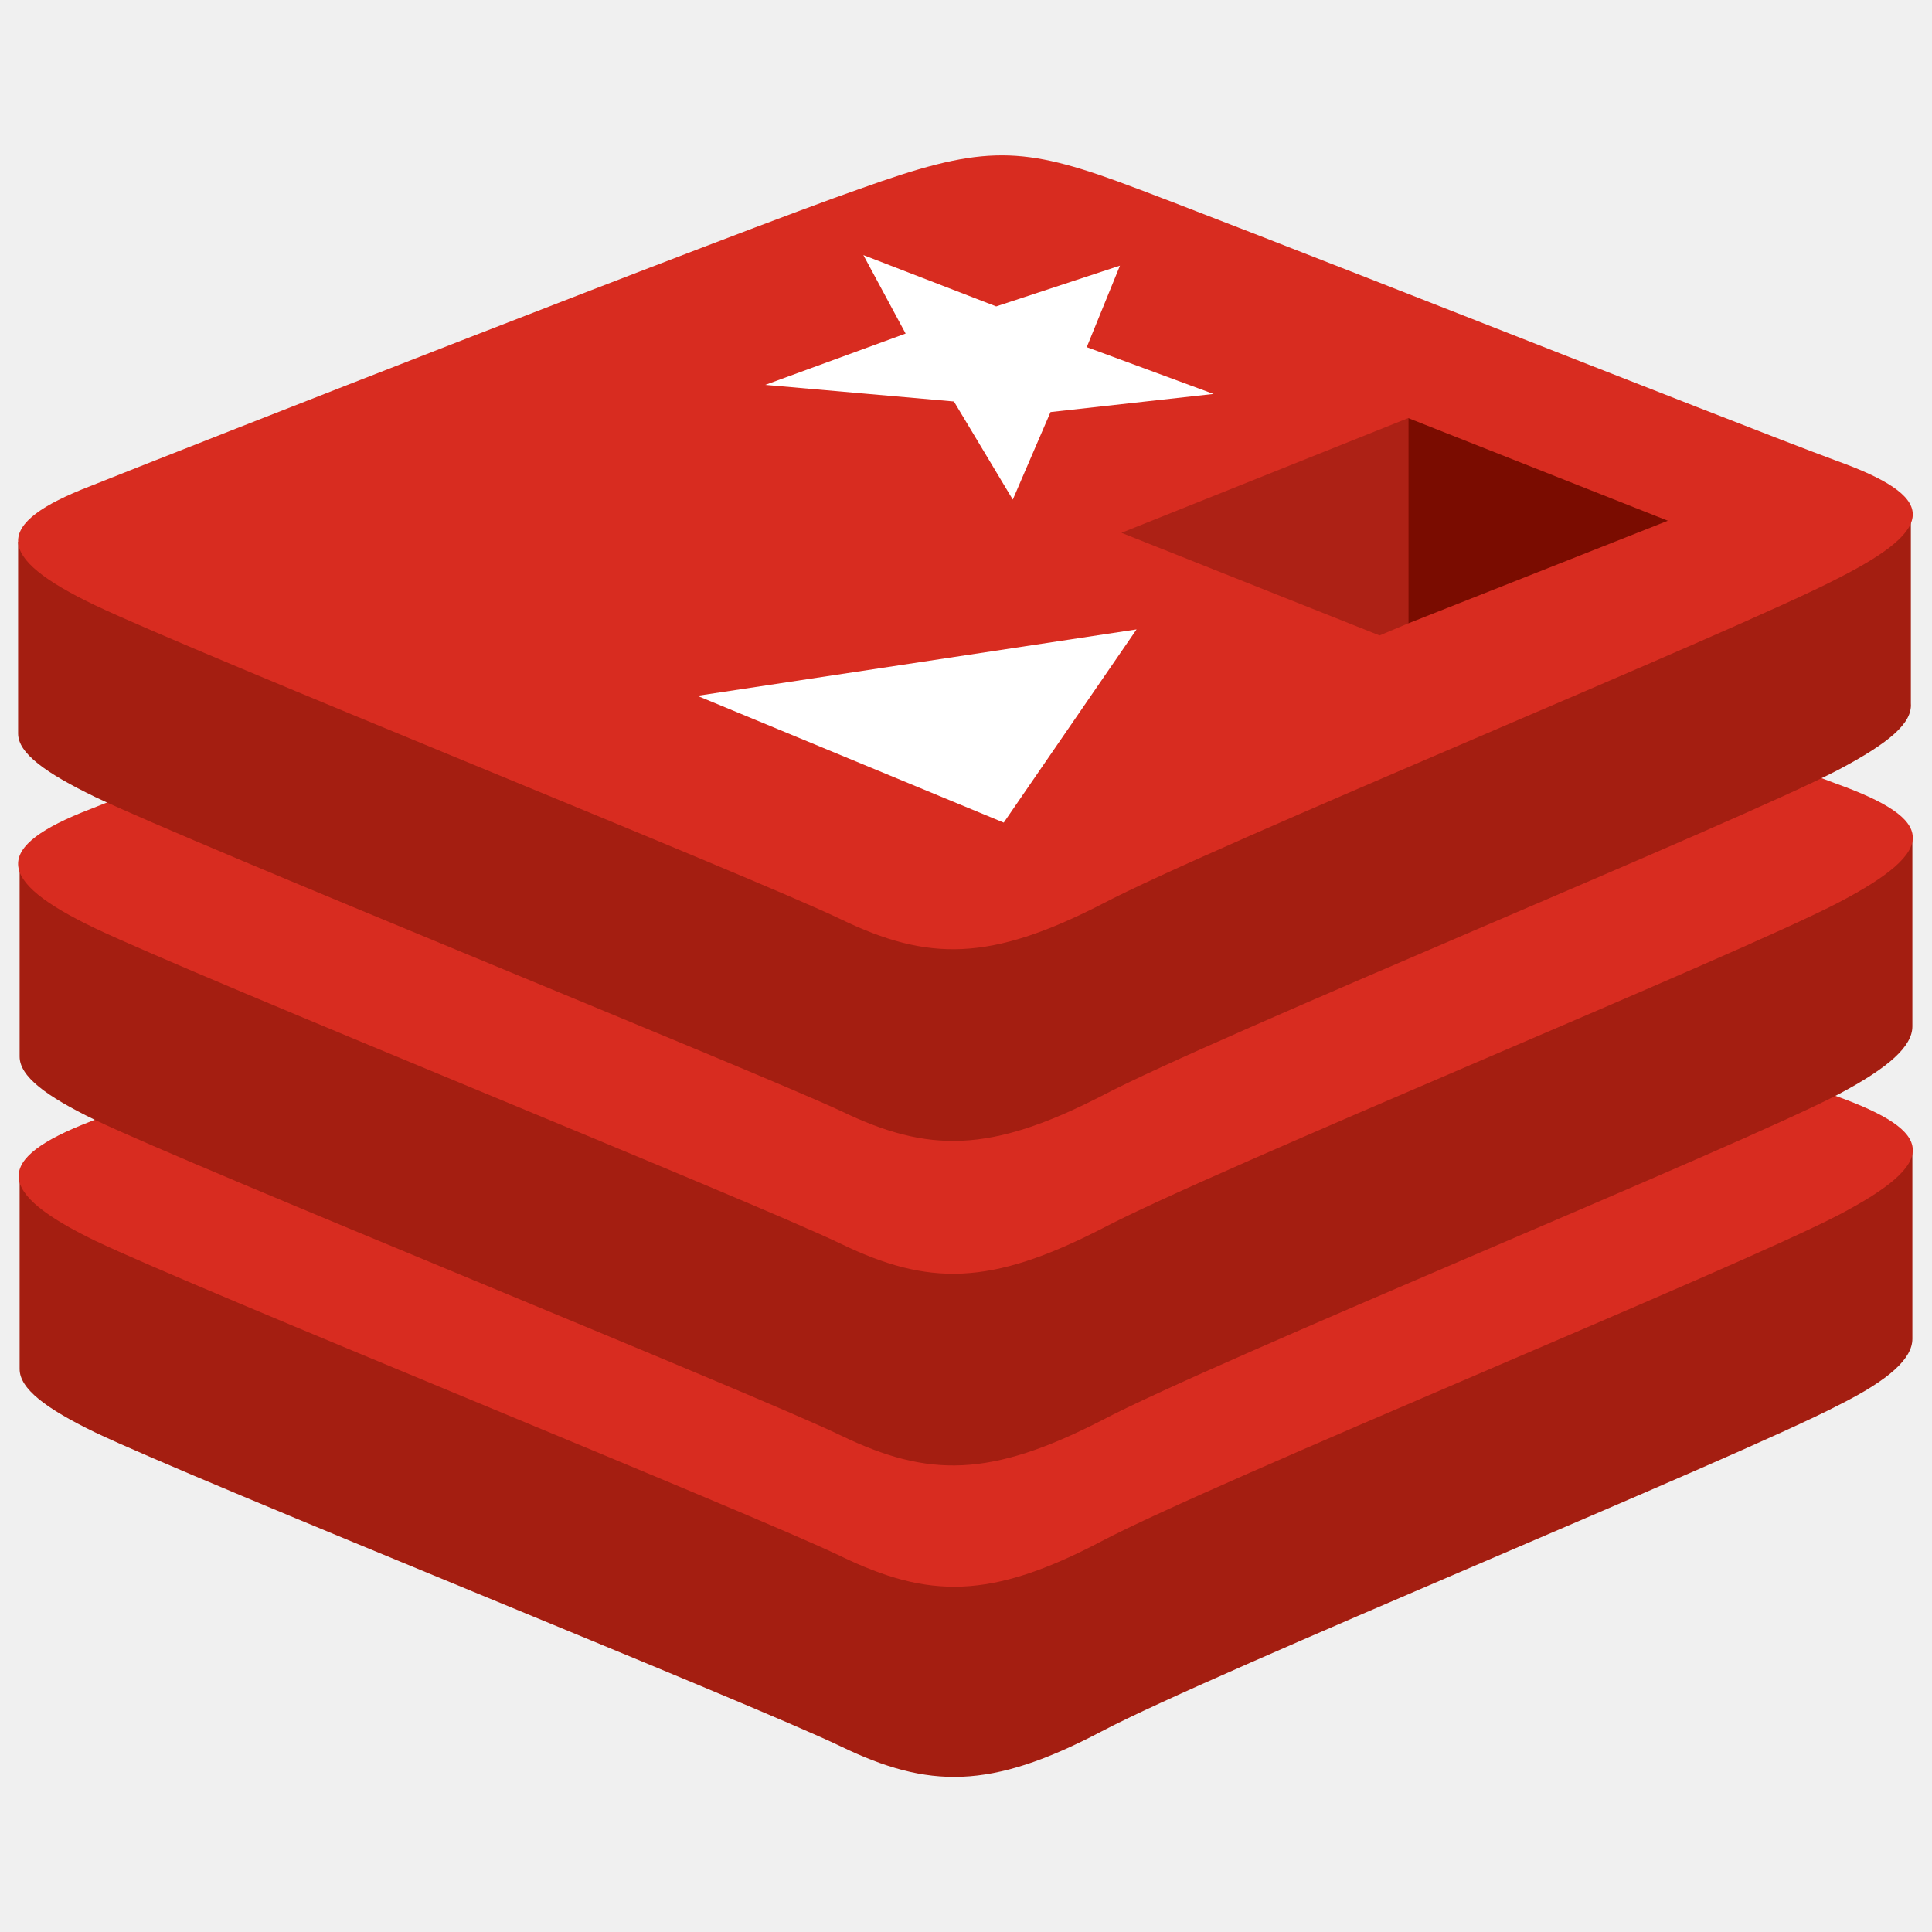
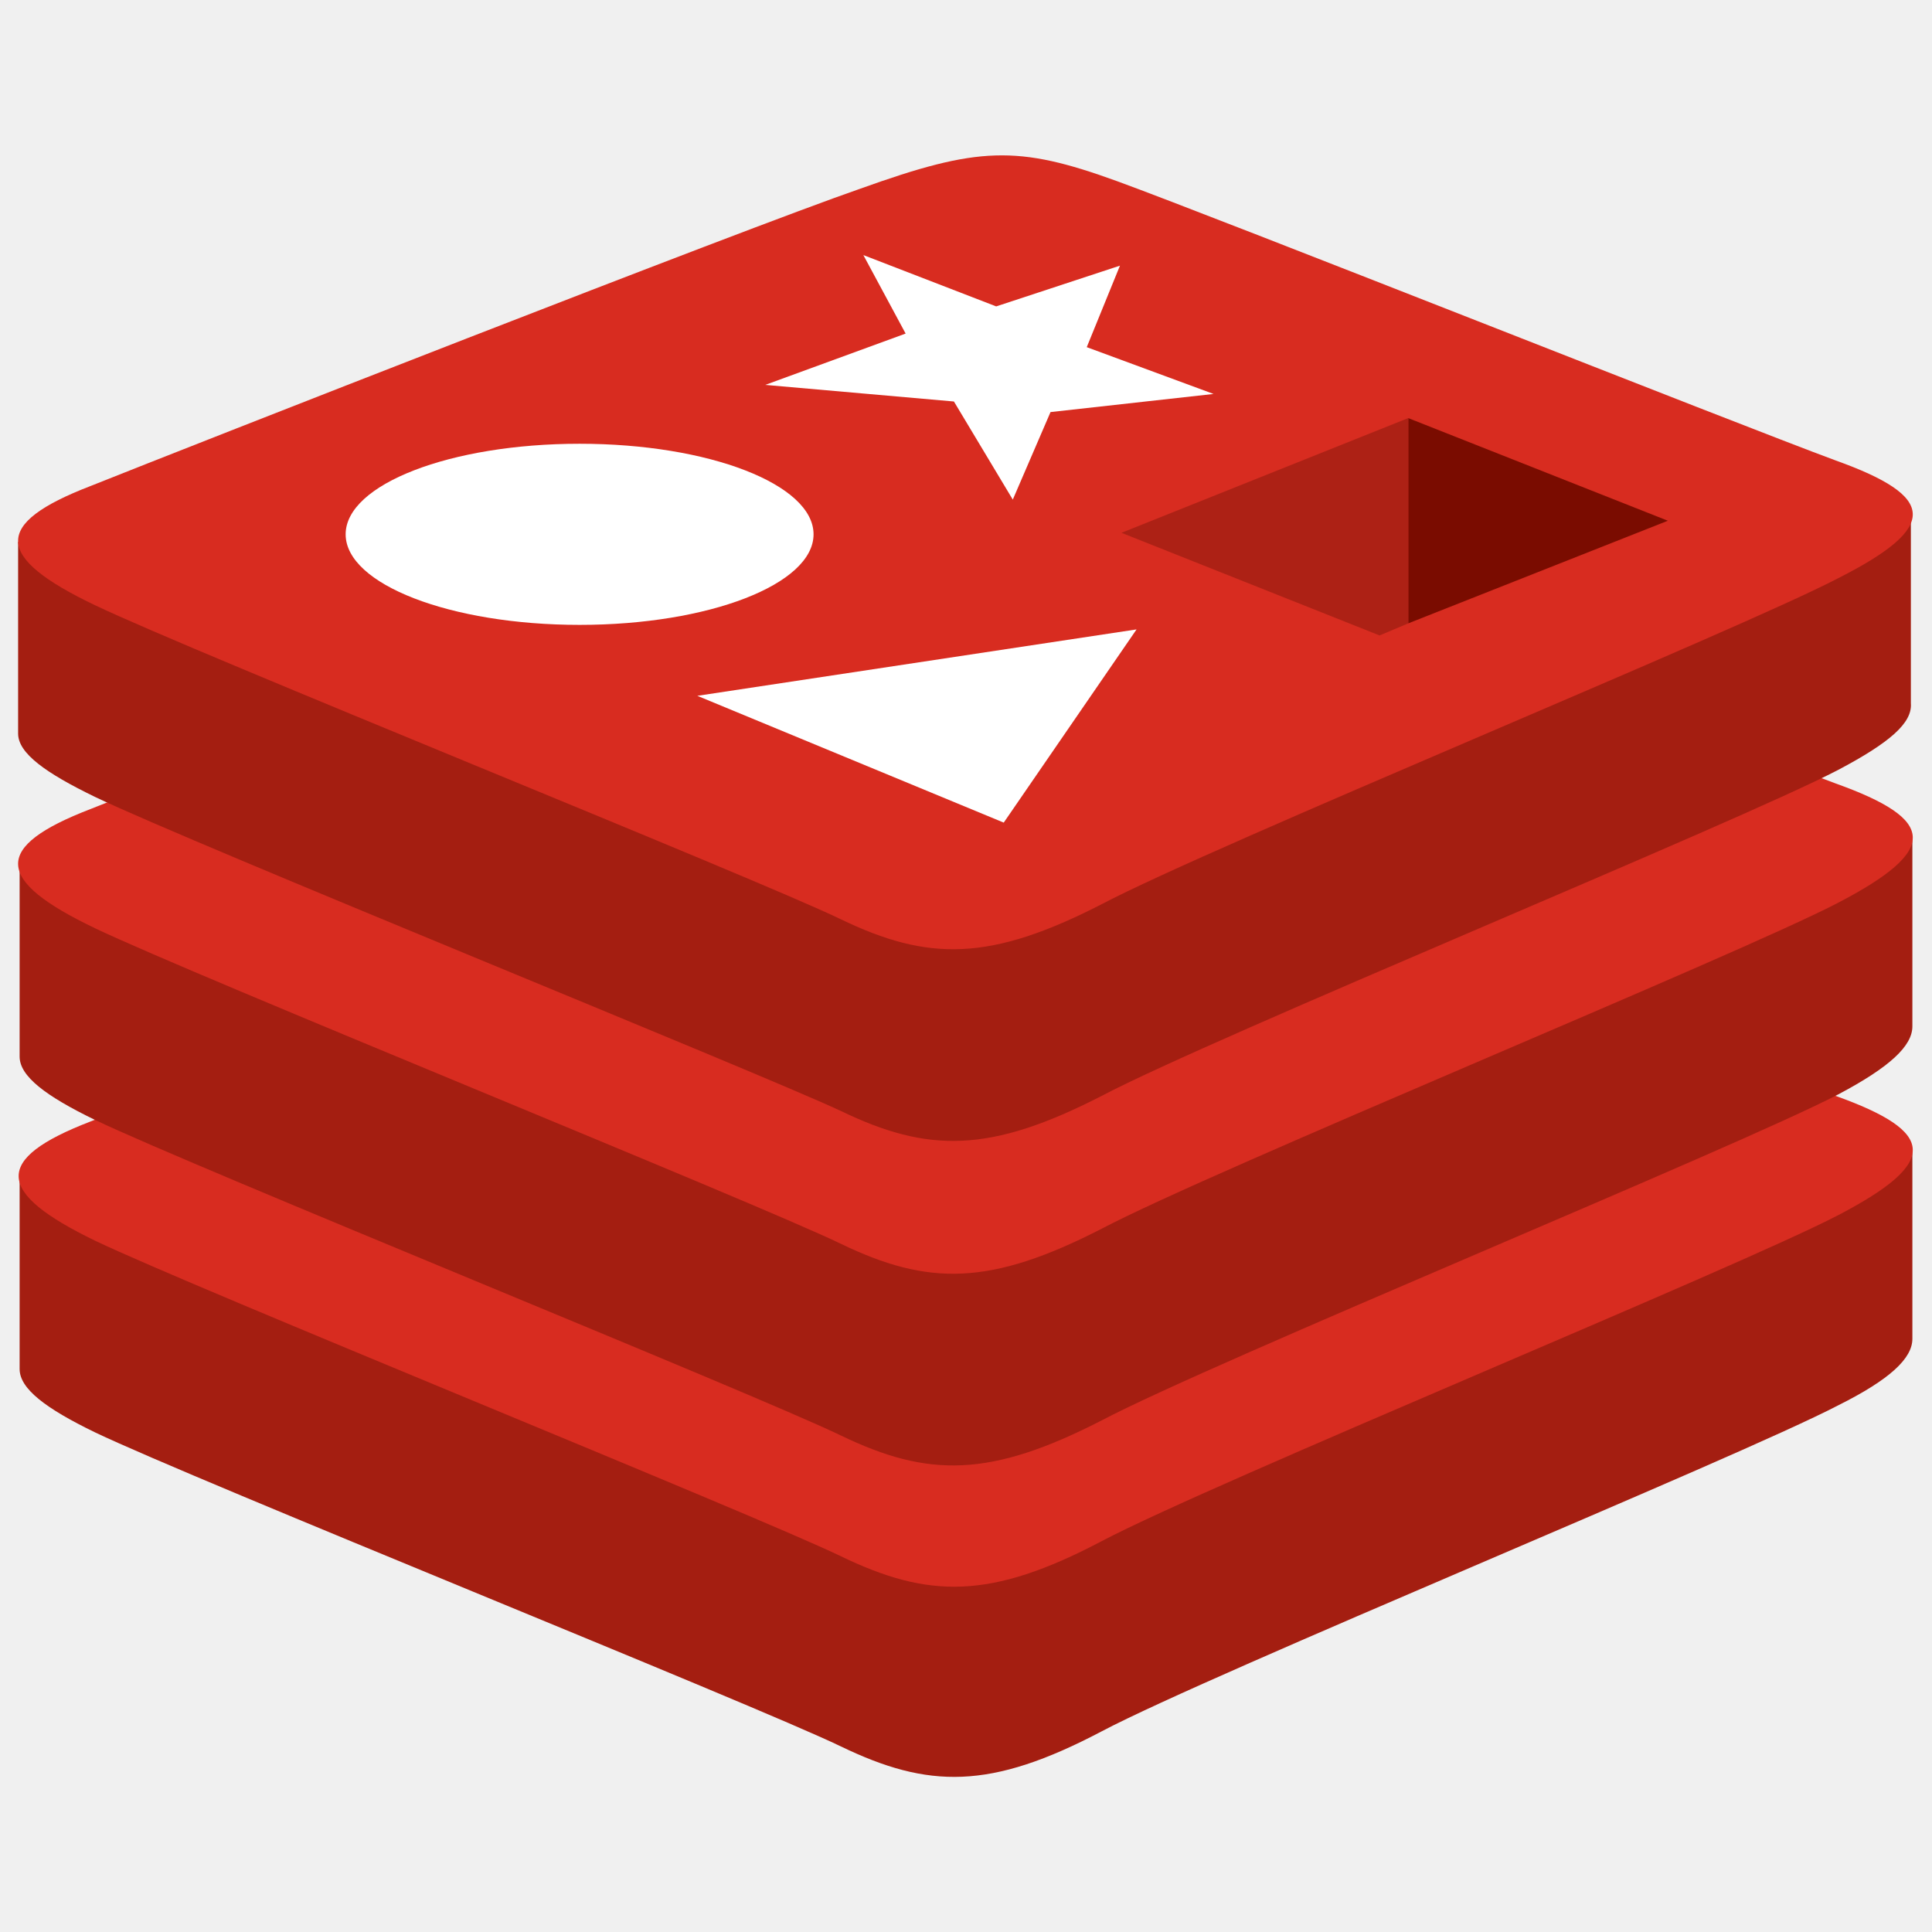
- <svg xmlns="http://www.w3.org/2000/svg" version="1.1" preserveAspectRatio="xMidYMid meet" viewBox="0 0 128 128">
-   <path fill="#A41E11" d="M121.8 93.1c-6.7 3.5-41.4 17.7-48.8 21.6-7.4 3.9-11.5 3.8-17.3 1s-42.7-17.6-49.4-20.8c-3.3-1.6-5-2.9-5-4.2v-12.7s48-10.5 55.8-13.2c7.8-2.8 10.4-2.9 17-.5s46.1 9.5 52.6 11.9v12.5c0 1.3-1.5 2.7-4.9 4.4z" />
-   <path fill="#D82C20" d="M121.8 80.5c-6.7 3.5-41.4 17.7-48.8 21.6-7.4 3.9-11.5 3.8-17.3 1-5.8-2.8-42.7-17.7-49.4-20.9-6.6-3.2-6.8-5.4-.3-7.9 6.5-2.6 43.2-17 51-19.7 7.8-2.8 10.4-2.9 17-.5s41.1 16.1 47.6 18.5c6.7 2.4 6.9 4.4.2 7.9z" />
-   <path fill="#A41E11" d="M121.8 72.5c-6.7 3.5-41.4 17.7-48.8 21.6-7.4 3.8-11.5 3.8-17.3 1-5.8-2.8-42.7-17.7-49.4-20.9-3.3-1.6-5-2.9-5-4.2v-12.7s48-10.5 55.8-13.2c7.8-2.8 10.4-2.9 17-.5s46.1 9.5 52.6 11.9v12.5c0 1.3-1.5 2.7-4.9 4.5z" />
-   <path fill="#D82C20" d="M121.8 59.8c-6.7 3.5-41.4 17.7-48.8 21.6-7.4 3.8-11.5 3.8-17.3 1-5.8-2.8-42.7-17.7-49.4-20.9s-6.8-5.4-.3-7.9c6.5-2.6 43.2-17 51-19.7 7.8-2.8 10.4-2.9 17-.5s41.1 16.1 47.6 18.5c6.7 2.4 6.9 4.4.2 7.9z" />
-   <path fill="#A41E11" d="M121.8 51c-6.7 3.5-41.4 17.7-48.8 21.6-7.4 3.8-11.5 3.8-17.3 1-5.8-2.7-42.7-17.6-49.4-20.8-3.3-1.6-5.1-2.9-5.1-4.2v-12.7s48-10.5 55.8-13.2c7.8-2.8 10.4-2.9 17-.5s46.1 9.5 52.6 11.9v12.5c.1 1.3-1.4 2.6-4.8 4.4z" />
-   <path fill="#D82C20" d="M121.8 38.3c-6.7 3.5-41.4 17.7-48.8 21.6-7.4 3.8-11.5 3.8-17.3 1s-42.7-17.6-49.4-20.8-6.8-5.4-.3-7.9c6.5-2.6 43.2-17 51-19.7 7.8-2.8 10.4-2.9 17-.5s41.1 16.1 47.6 18.5c6.7 2.4 6.9 4.4.2 7.8z" />
-   <path fill="#fff" d="M80.4 26.1l-10.8 1.2-2.5 5.8-3.9-6.5-12.5-1.1 9.3-3.4-2.8-5.2 8.8 3.4 8.2-2.7-2.2 5.4zM66.5 54.5l-20.3-8.4 29.1-4.4z" />
-   <path fill="#7A0C00" d="M93.3 27.7l17.2 6.8-17.2 6.8z" />
-   <path fill="#AD2115" d="M74.3 35.3l19-7.6v13.6l-1.9.8z" />
+ <svg xmlns="http://www.w3.org/2000/svg" viewBox="0 0 128 128">
+   <g>
+     <path fill="#A41E11" d="M121.8 93.1c-6.7 3.5-41.4 17.7-48.8 21.6-7.4 3.9-11.5 3.8-17.3 1s-42.7-17.6-49.4-20.8c-3.3-1.6-5-2.9-5-4.2v-12.7s48-10.5 55.8-13.2c7.8-2.8 10.4-2.9 17-.5s46.1 9.5 52.6 11.9v12.5c0 1.3-1.5 2.7-4.9 4.4z" />
+     <path fill="#D82C20" d="M121.8 80.5c-6.7 3.5-41.4 17.7-48.8 21.6-7.4 3.9-11.5 3.8-17.3 1-5.8-2.8-42.7-17.7-49.4-20.9-6.6-3.2-6.8-5.4-.3-7.9 6.5-2.6 43.2-17 51-19.7 7.8-2.8 10.4-2.9 17-.5s41.1 16.1 47.6 18.5c6.7 2.4 6.9 4.4.2 7.9z" />
+     <path fill="#A41E11" d="M121.8 72.5c-6.7 3.5-41.4 17.7-48.8 21.6-7.4 3.8-11.5 3.8-17.3 1-5.8-2.8-42.7-17.7-49.4-20.9-3.3-1.6-5-2.9-5-4.2v-12.7s48-10.5 55.8-13.2c7.8-2.8 10.4-2.9 17-.5s46.1 9.5 52.6 11.9v12.5c0 1.3-1.5 2.7-4.9 4.5z" />
+     <path fill="#D82C20" d="M121.8 59.8c-6.7 3.5-41.4 17.7-48.8 21.6-7.4 3.8-11.5 3.8-17.3 1-5.8-2.8-42.7-17.7-49.4-20.9s-6.8-5.4-.3-7.9c6.5-2.6 43.2-17 51-19.7 7.8-2.8 10.4-2.9 17-.5s41.1 16.1 47.6 18.5c6.7 2.4 6.9 4.4.2 7.9z" />
+     <path fill="#A41E11" d="M121.8 51c-6.7 3.5-41.4 17.7-48.8 21.6-7.4 3.8-11.5 3.8-17.3 1-5.8-2.7-42.7-17.6-49.4-20.8-3.3-1.6-5.1-2.9-5.1-4.2v-12.7s48-10.5 55.8-13.2c7.8-2.8 10.4-2.9 17-.5s46.1 9.5 52.6 11.9v12.5c.1 1.3-1.4 2.6-4.8 4.4z" />
+     <path fill="#D82C20" d="M121.8 38.3c-6.7 3.5-41.4 17.7-48.8 21.6-7.4 3.8-11.5 3.8-17.3 1s-42.7-17.6-49.4-20.8-6.8-5.4-.3-7.9c6.5-2.6 43.2-17 51-19.7 7.8-2.8 10.4-2.9 17-.5s41.1 16.1 47.6 18.5c6.7 2.4 6.9 4.4.2 7.8z" />
+     <path fill="#fff" d="M80.4 26.1l-10.8 1.2-2.5 5.8-3.9-6.5-12.5-1.1 9.3-3.4-2.8-5.2 8.8 3.4 8.2-2.7-2.2 5.4zM66.5 54.5l-20.3-8.4 29.1-4.4z" />
+     <ellipse fill="#fff" cx="38.4" cy="35.4" rx="15.5" ry="6" />
+     <path fill="#7A0C00" d="M93.3 27.7l17.2 6.8-17.2 6.8z" />
+     <path fill="#AD2115" d="M74.3 35.3l19-7.6v13.6l-1.9.8z" />
+   </g>
</svg>
